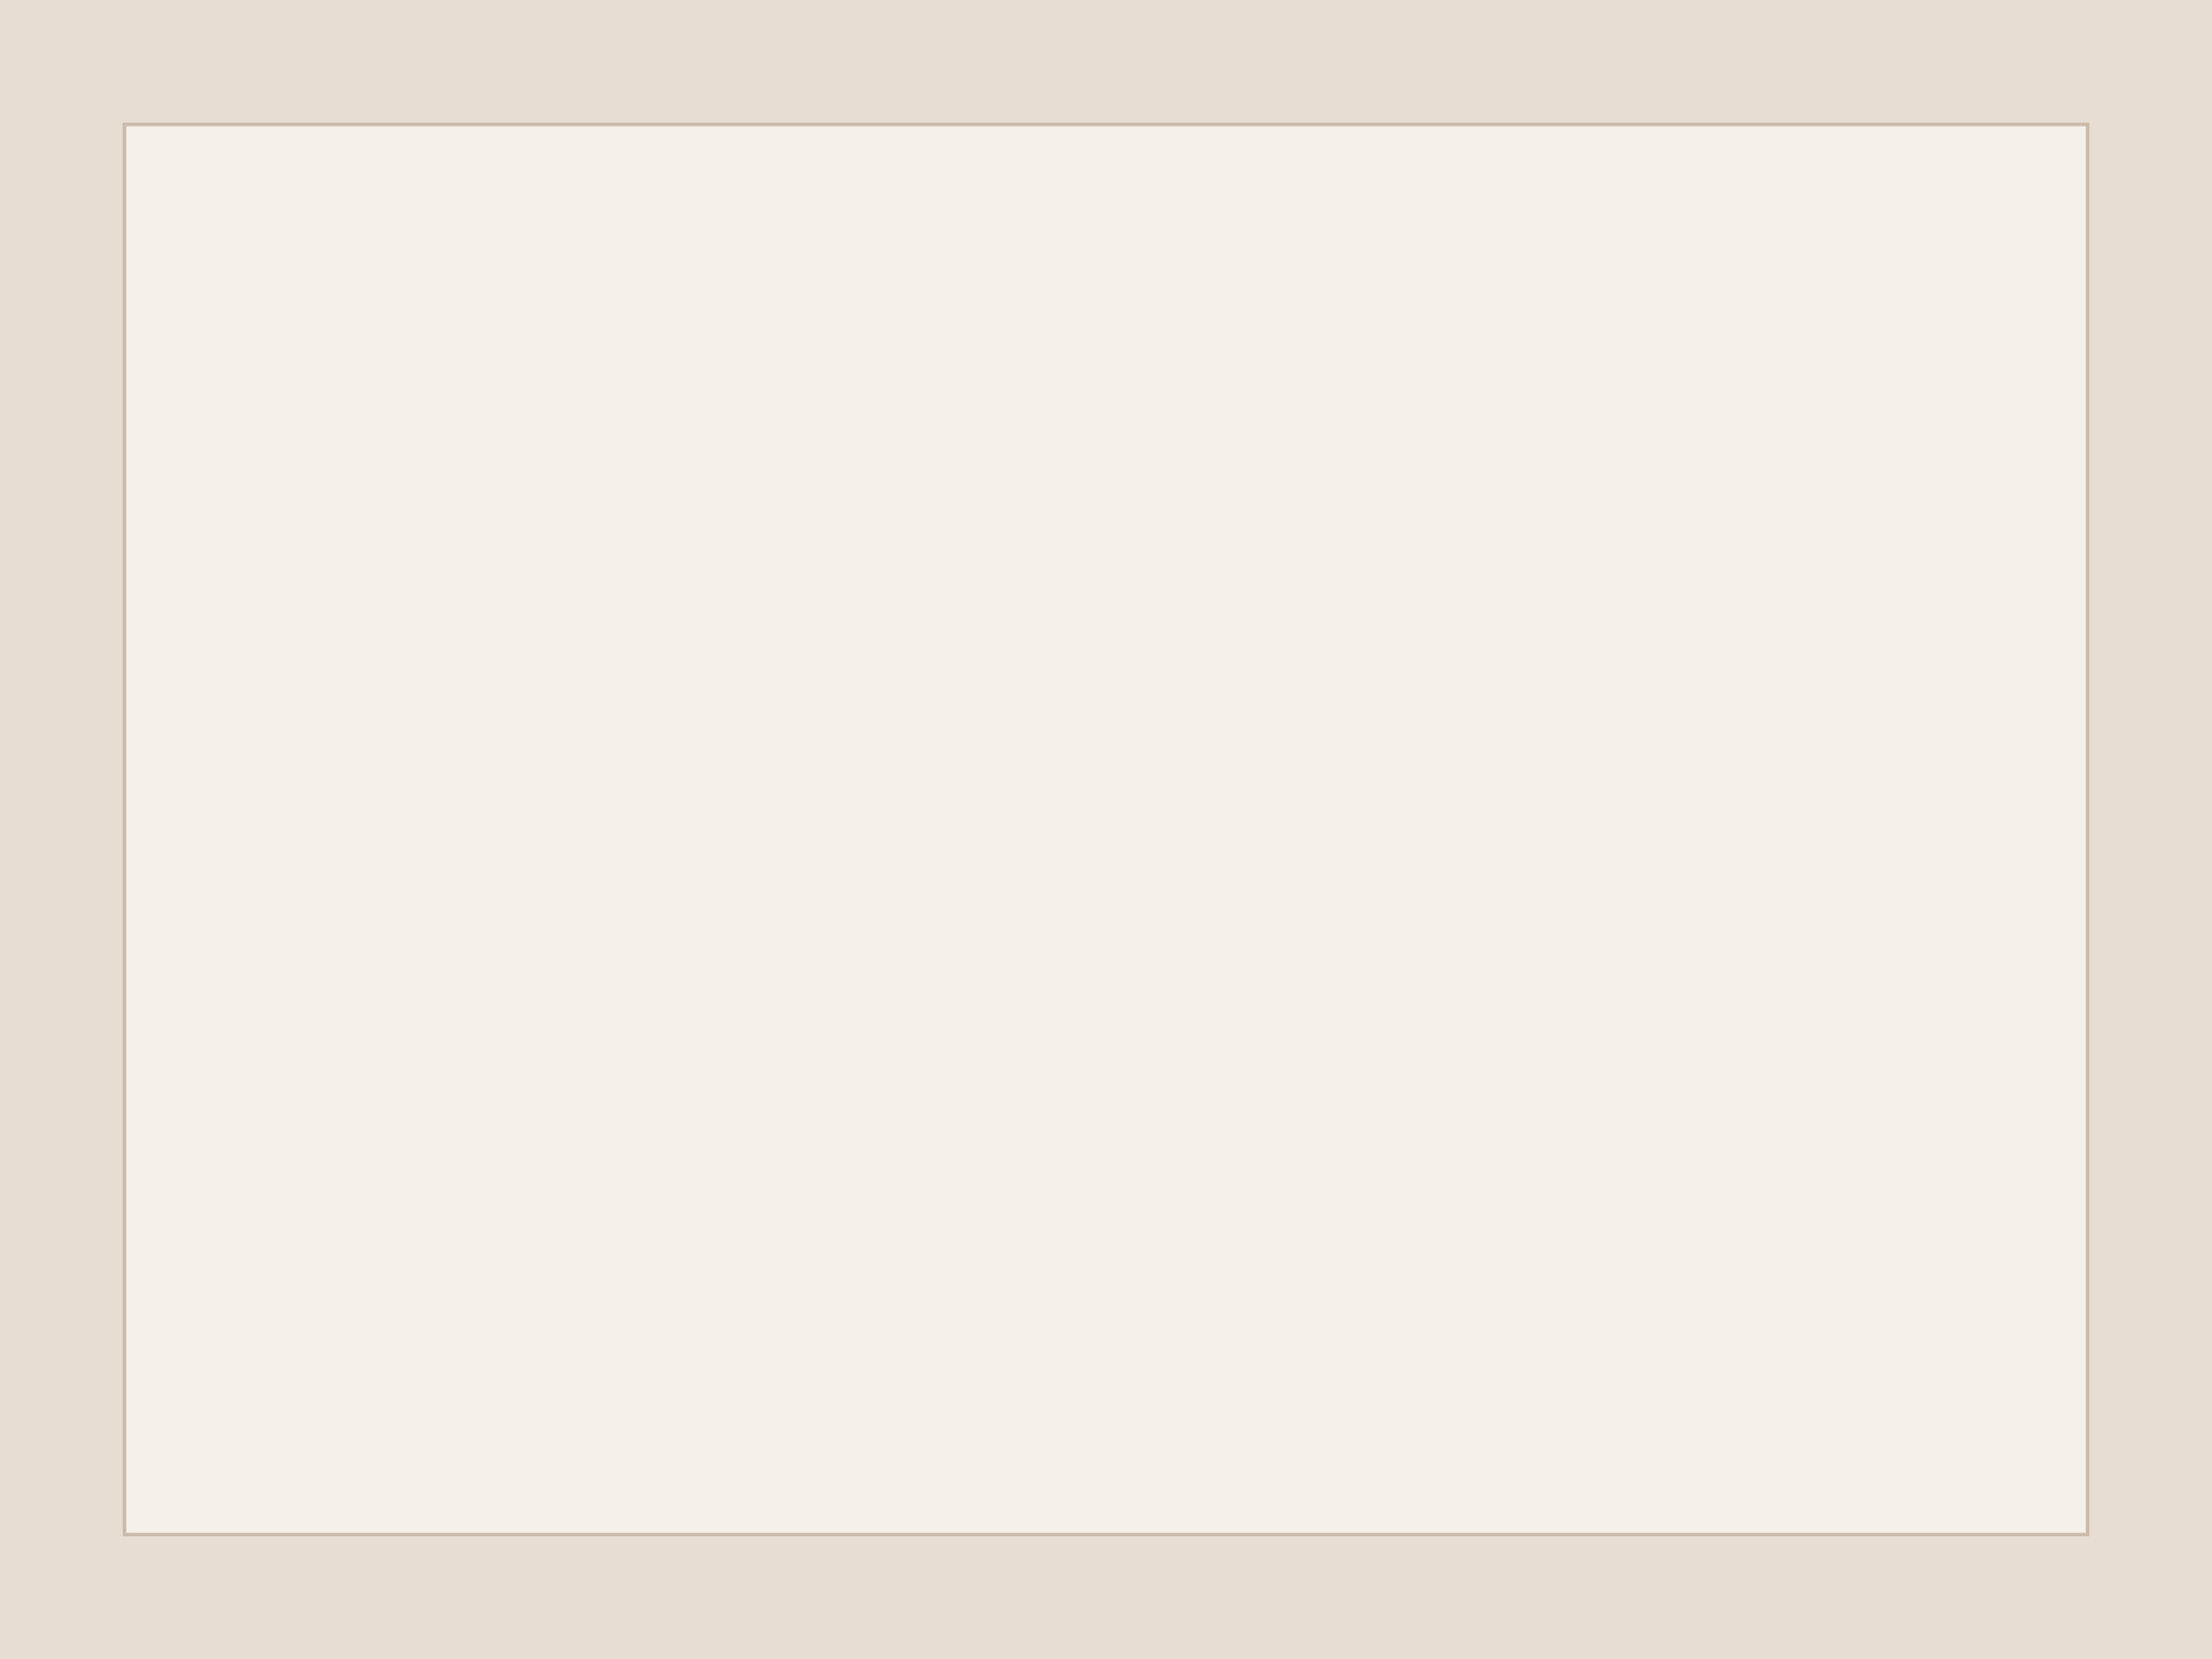
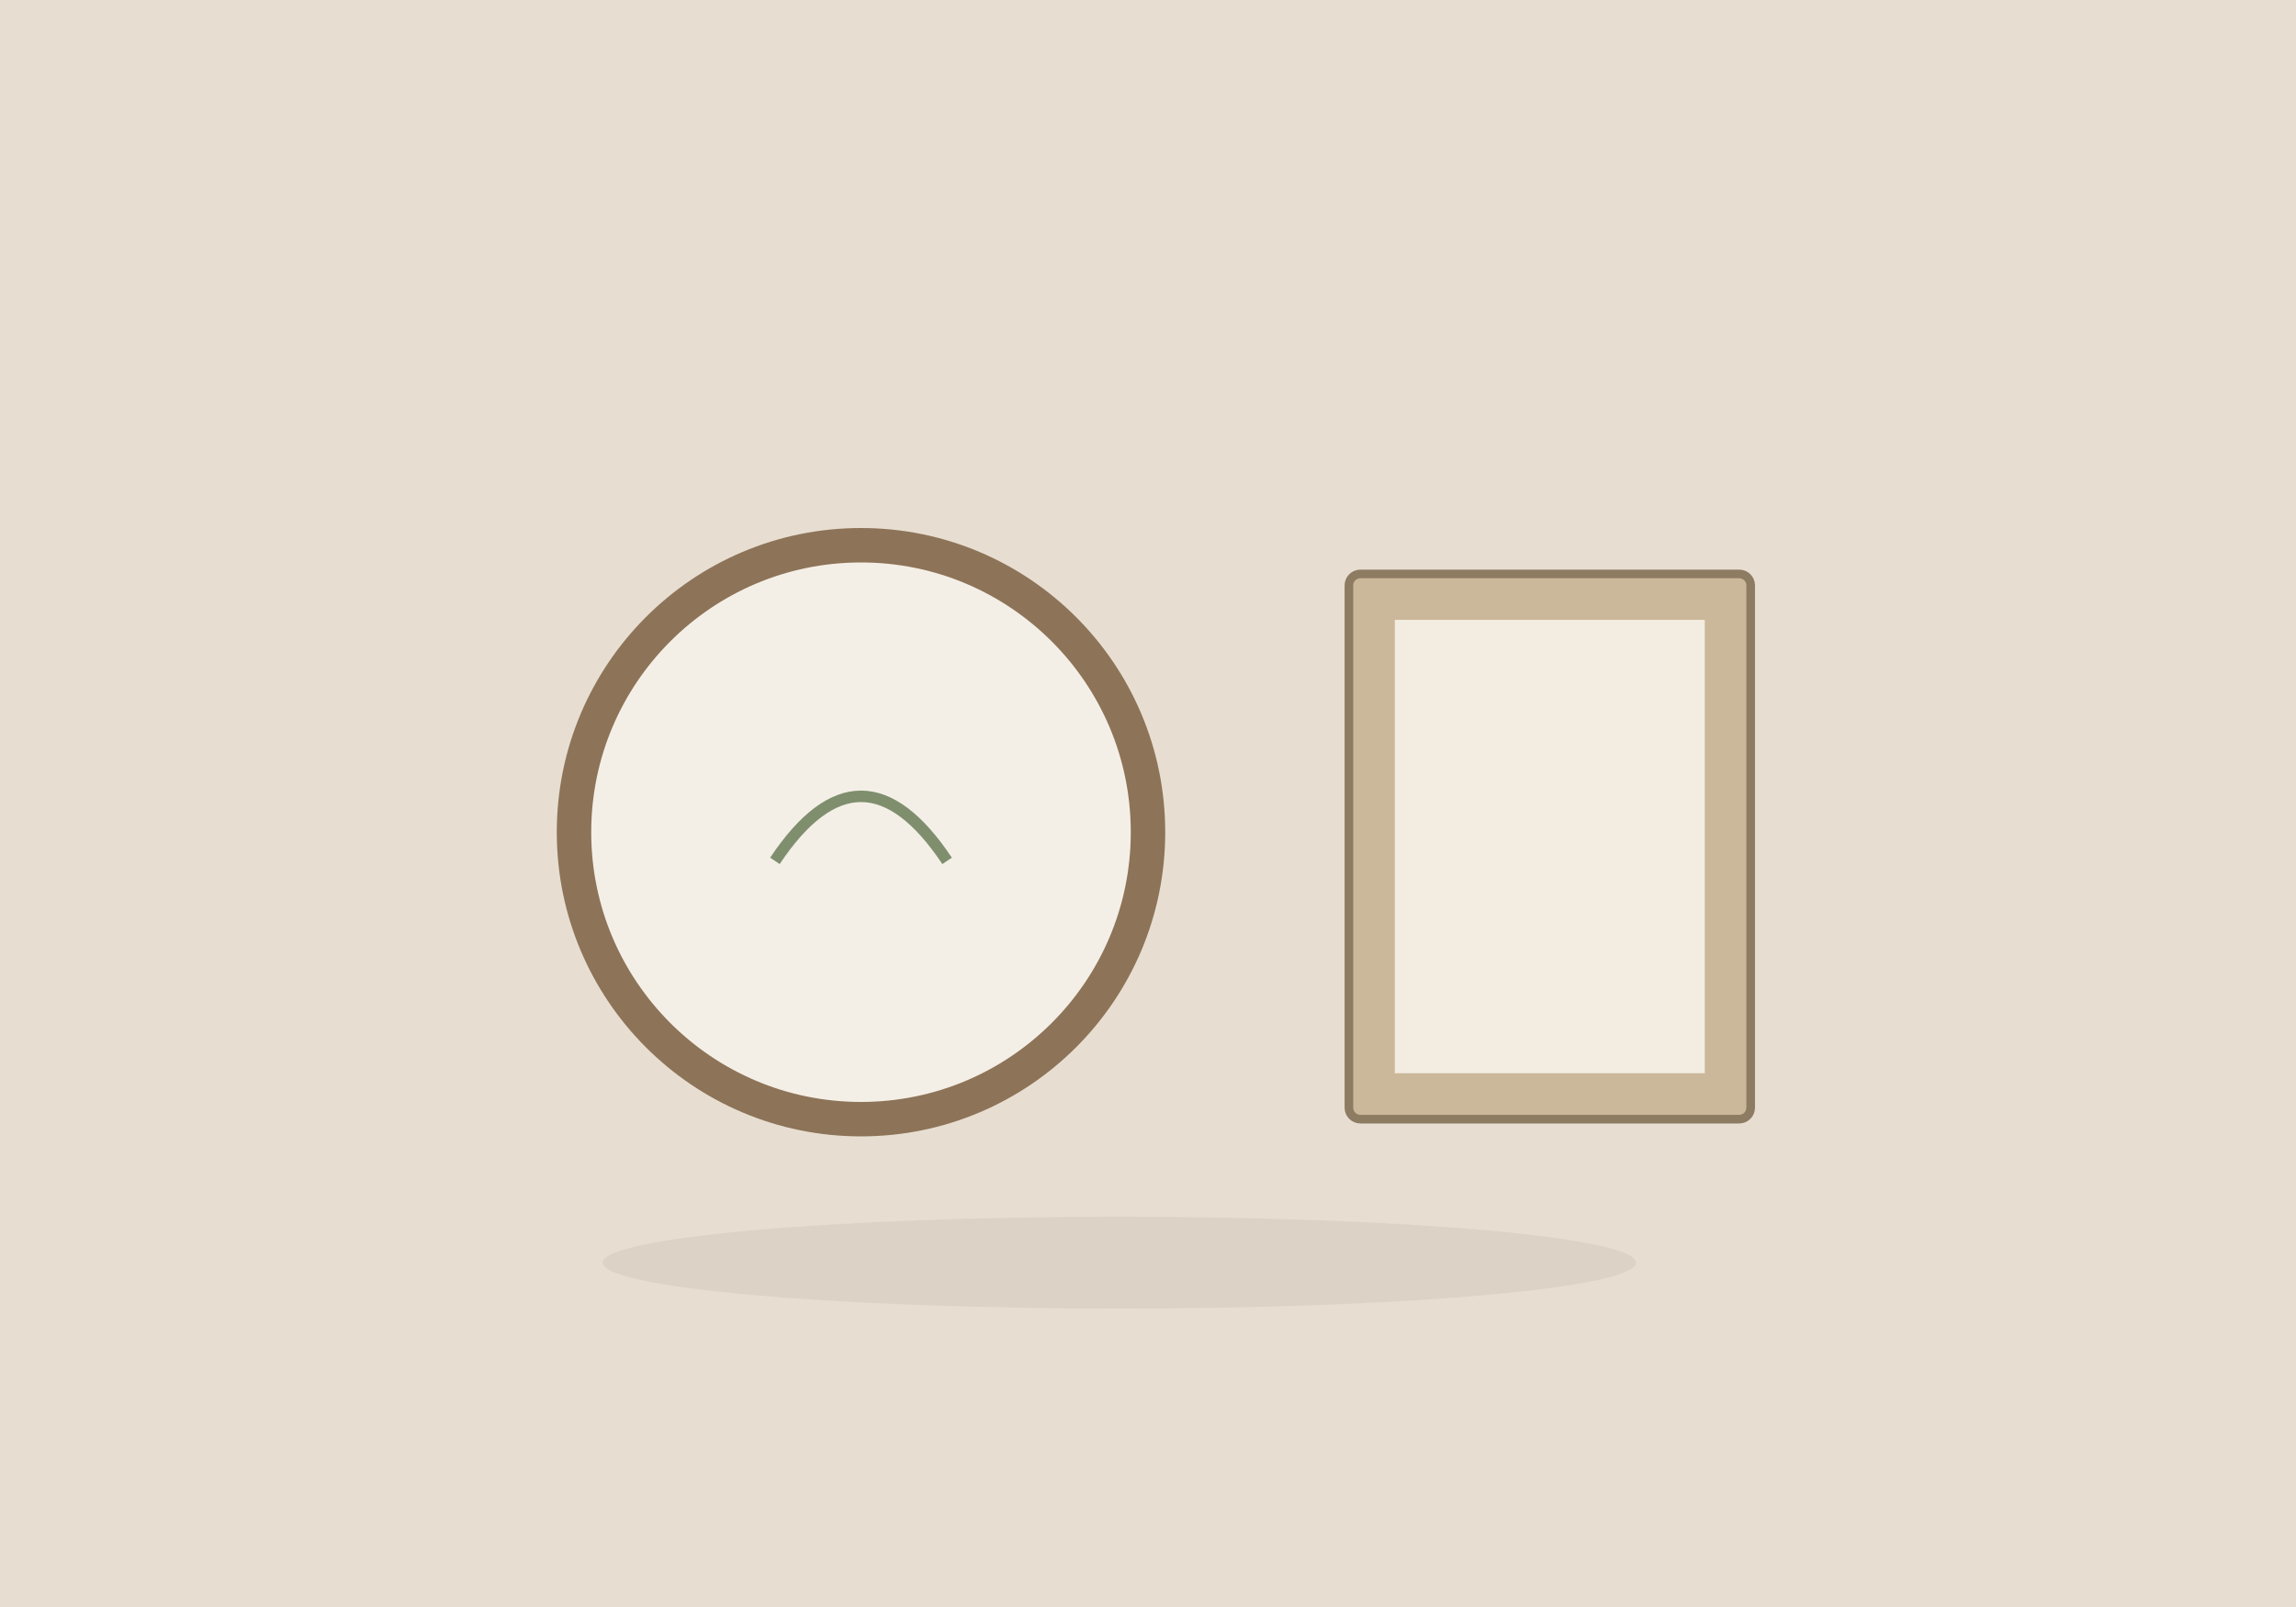
- <svg xmlns="http://www.w3.org/2000/svg" width="1280" height="960" viewBox="0 0 1280 960">
-   <rect width="1280" height="960" fill="#E7DED1" />
-   <rect x="72" y="72" width="1136" height="816" fill="#F4EFE8" stroke="#C9BBA8" stroke-width="2" />
+ <svg xmlns="http://www.w3.org/2000/svg" width="800" height="560" viewBox="0 0 800 560">
+   <rect width="800" height="560" fill="#e7ded1" />
+   <ellipse cx="390" cy="440" rx="180" ry="16" fill="#55483a" opacity=".08" />
+   <rect x="470" y="200" width="140" height="190" rx="4" fill="#cbb89a" stroke="#8d7b62" stroke-width="3" />
+   <rect x="486" y="216" width="108" height="158" fill="#f3ece0" />
+   <circle cx="300" cy="290" r="100" fill="#f4efe6" stroke="#8d7358" stroke-width="12" />
+   <path d="M270 300Q300 255 330 300" fill="none" stroke="#7f8f6e" stroke-width="4" />
</svg>
